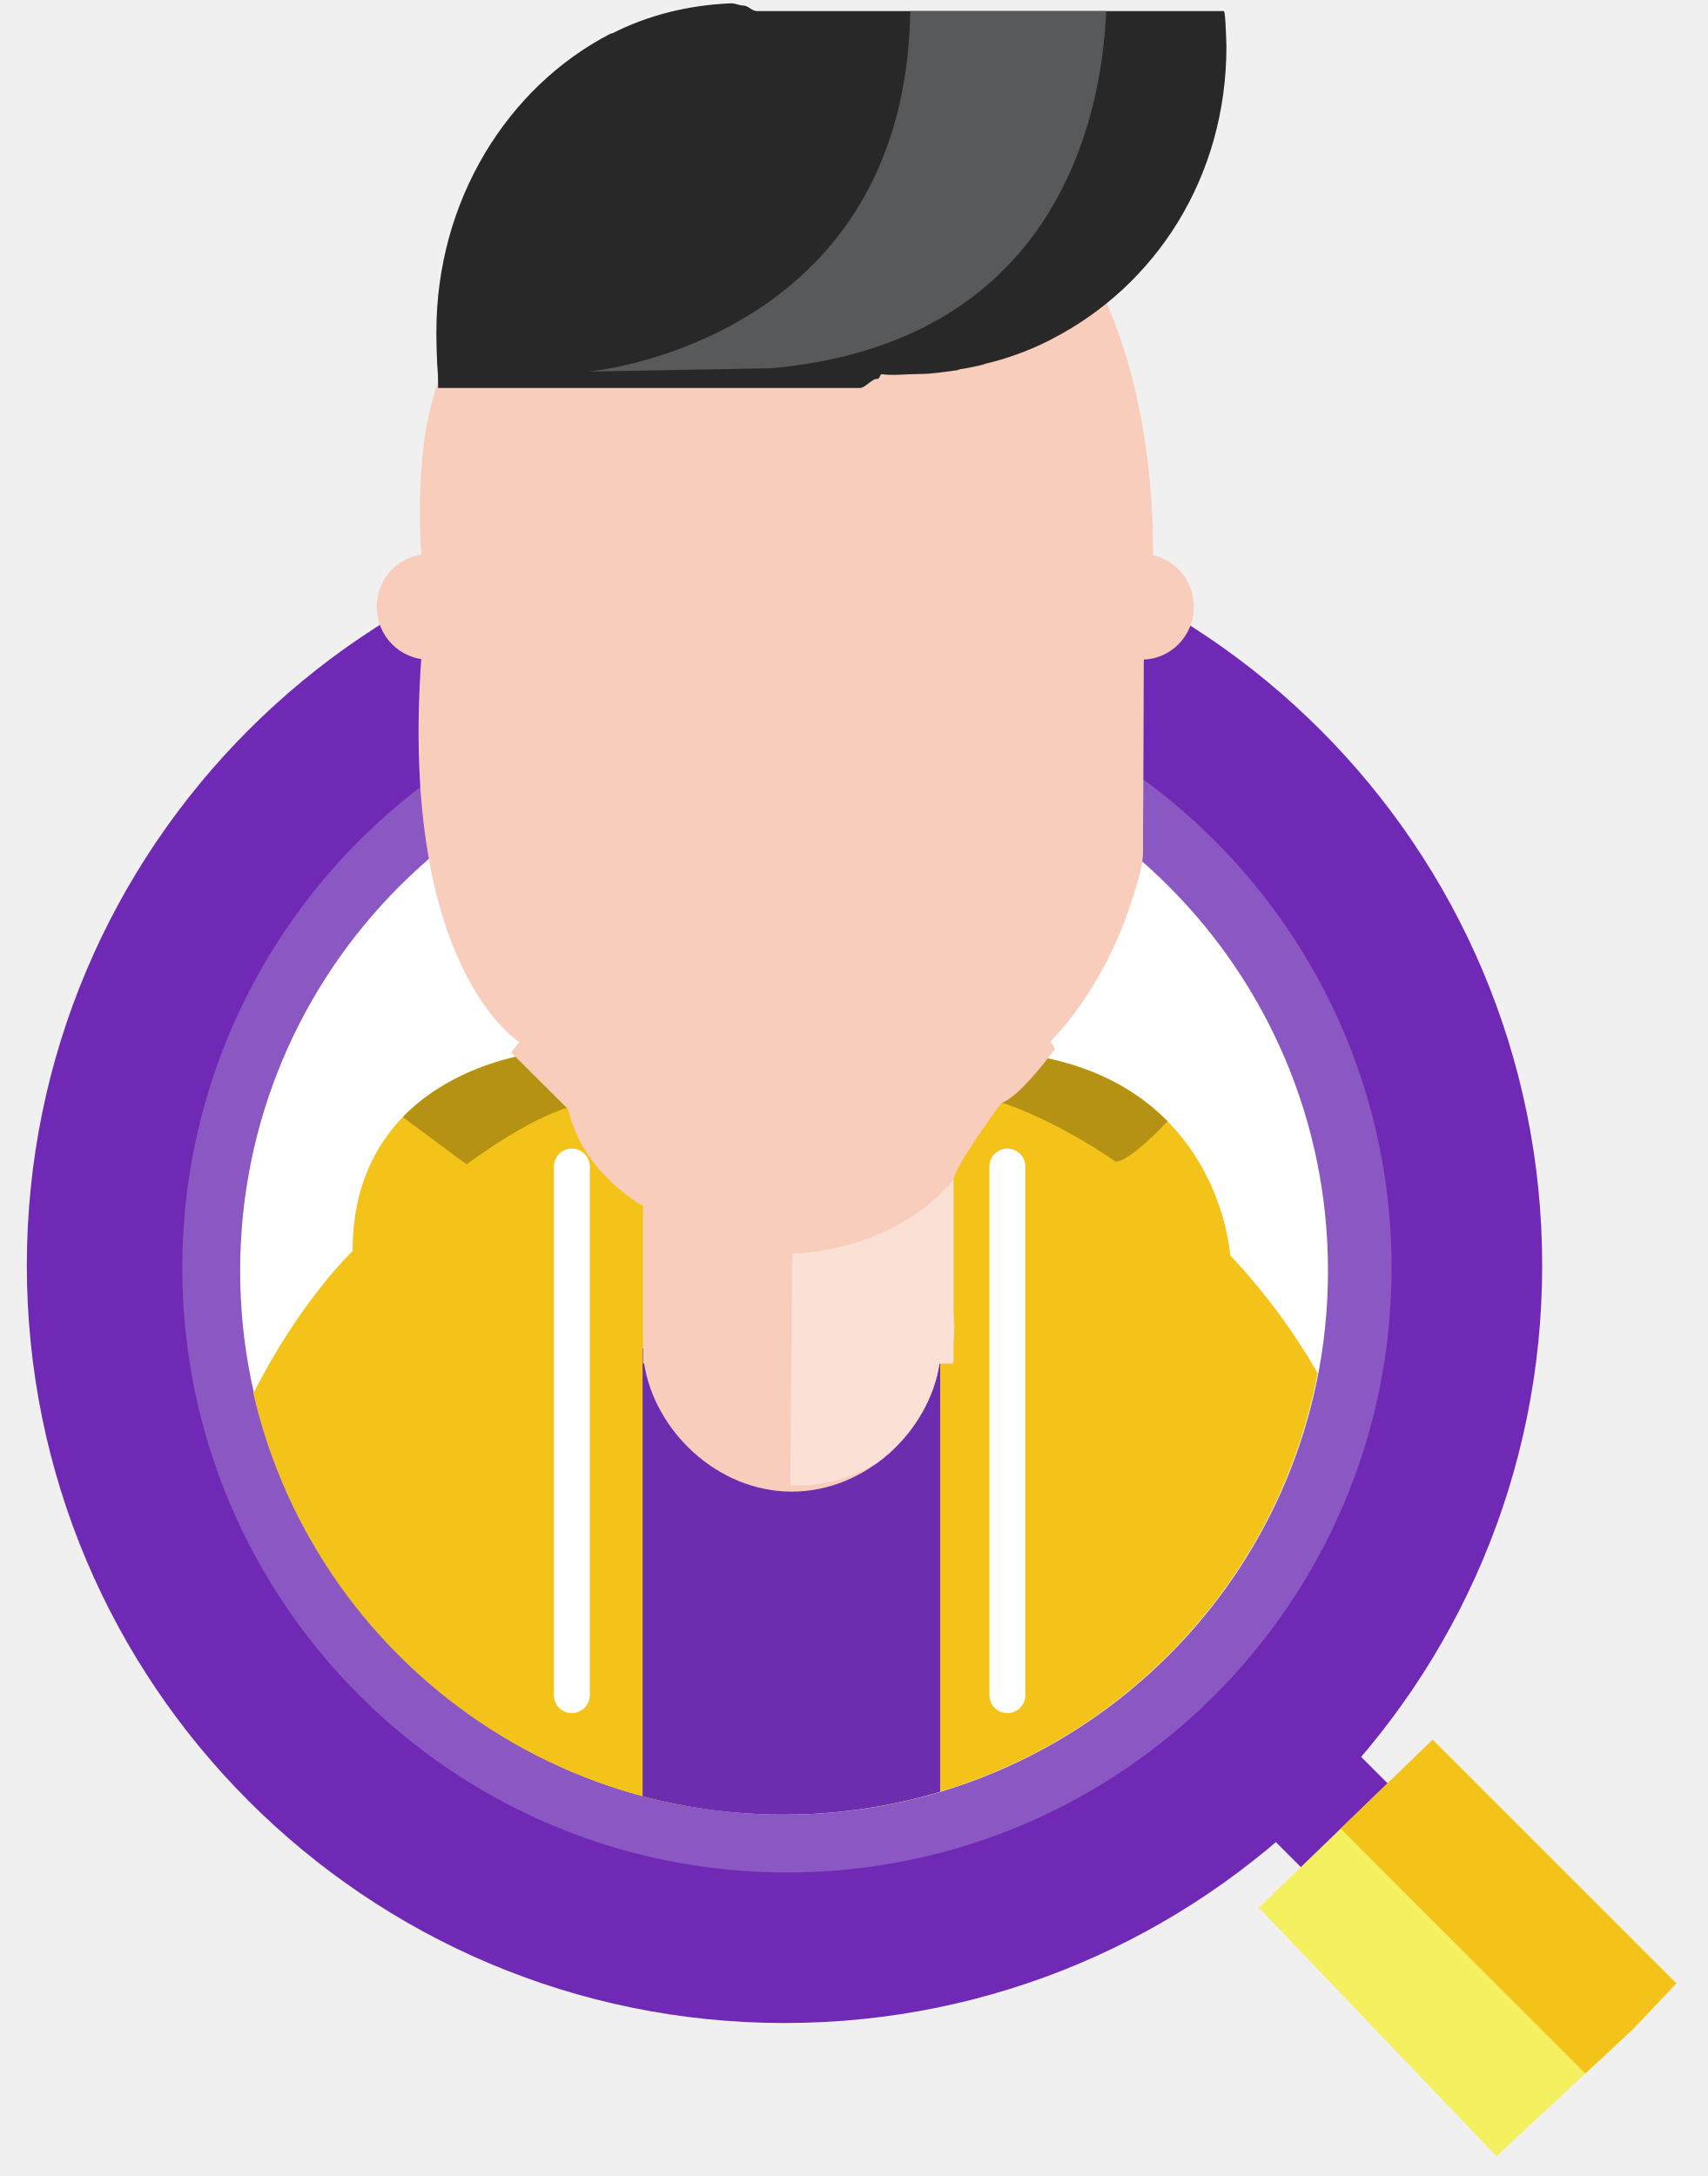
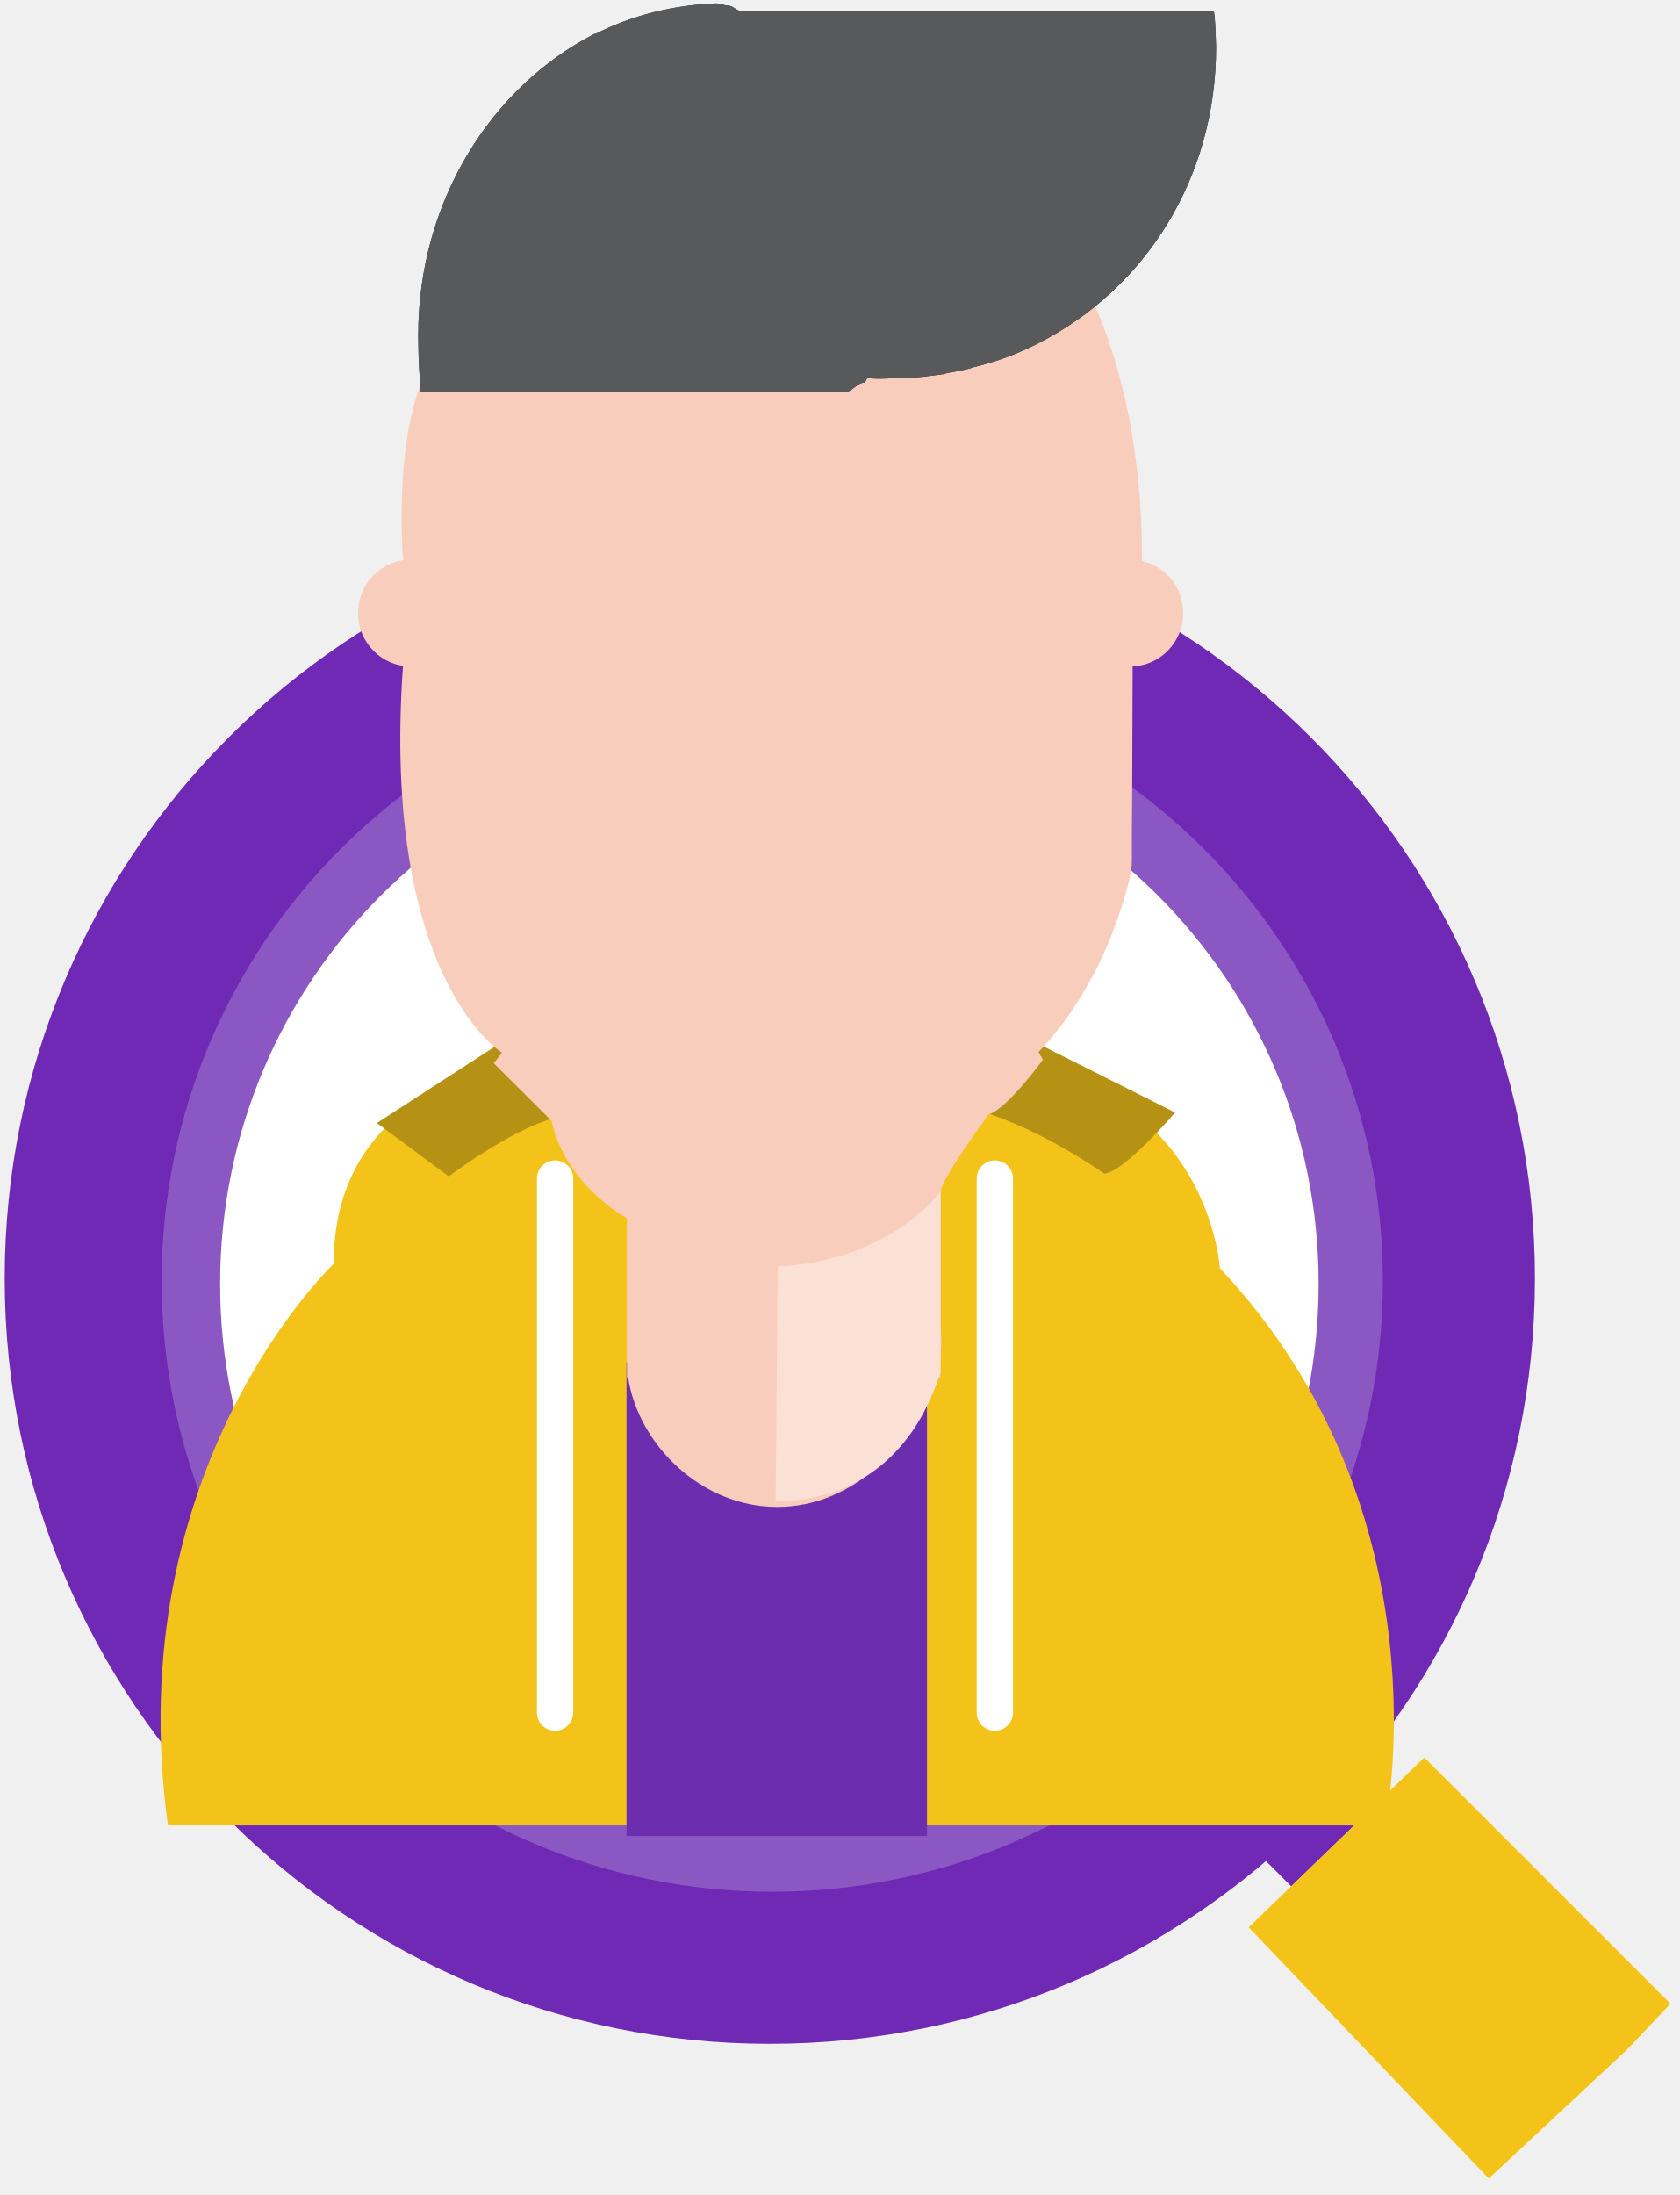
- <svg xmlns="http://www.w3.org/2000/svg" xmlns:xlink="http://www.w3.org/1999/xlink" version="1.1" id="Layer_1" x="0px" y="0px" viewBox="0 0 77 98.15" style="enable-background:new 0 0 77 98.15;" xml:space="preserve">
-   <style type="text/css">
- 	.st0{fill:#6F29B5;}
- 	.st1{fill:#8A57C3;}
- 	.st2{fill:#FFFFFF;}
- 	.st3{fill:#F5F05F;}
- 	.st4{clip-path:url(#SVGID_2_);fill:#F4C31A;}
- 	.st5{clip-path:url(#SVGID_4_);}
- 	.st6{opacity:0.22;fill:#1EB6F9;}
- 	.st7{fill:#F4C31A;}
- 	.st8{clip-path:url(#SVGID_6_);}
- 	.st9{fill:#B59214;}
- 	.st10{fill:#6C2DAE;}
- 	.st11{fill:#F9CDBB;}
- 	.st12{clip-path:url(#SVGID_8_);fill:#FAE0D5;}
- 	.st13{fill:#282828;}
- 	.st14{clip-path:url(#SVGID_10_);fill:#58595B;}
- </style>
-   <g>
-     <circle class="st0" cx="35.38" cy="57.08" r="34.17" />
-     <circle class="st1" cx="35.49" cy="57.19" r="27.27" />
-     <circle class="st2" cx="35.36" cy="57.32" r="24.53" />
-     <polygon class="st0" points="61.15,79.01 62.81,80.67 58.96,84.51 57.17,82.72  " />
-     <polygon class="st3" points="56.77,86.05 64.61,78.47 75.6,89.46 73.67,91.5 67.49,97.26  " />
-     <g>
-       <defs>
-         <polygon id="SVGID_1_" points="64.47,78.09 60.32,82.34 71.5,93.53 73.83,91.76 76.27,88.97    " />
-       </defs>
-       <clipPath id="SVGID_2_">
-         <use xlink:href="#SVGID_1_" style="overflow:visible;" />
-       </clipPath>
-       <polygon class="st4" points="56.77,86.05 64.61,78.47 75.6,89.46 73.67,91.5 67.49,97.26   " />
-     </g>
-   </g>
-   <g>
-     <defs>
-       <path id="SVGID_3_" d="M60.67,18.96c0-18.15-11.34-32.86-25.33-32.86c-13.99,0-25.33,14.71-25.33,32.86    c0,8.63,2.56,16.47,6.75,22.33c-3.71,4.3-5.96,9.9-5.96,16.03c0,13.55,10.98,24.53,24.53,24.53c13.55,0,24.53-10.98,24.53-24.53    c0-6.13-2.25-11.73-5.96-16.03C58.1,35.43,60.67,27.58,60.67,18.96z" />
-     </defs>
-     <clipPath id="SVGID_4_">
-       <use xlink:href="#SVGID_3_" style="overflow:visible;" />
-     </clipPath>
-     <g class="st5">
-       <path class="st6" d="M47.31-4.5H47.3C47.3-4.5,47.3-4.5,47.31-4.5z" />
-       <path class="st7" d="M8.5,81.5h54.36c0,0,2.95-13.89-7.38-24.88c0,0-0.48-8.12-9.74-9.12H24.19c0,0-8.29,0.82-8.29,8.93    C15.9,56.43,6.29,65.5,8.5,81.5z" />
-       <g>
-         <defs>
-           <path id="SVGID_5_" d="M8.5,81.5h54.36c0,0,2.95-13.89-7.38-24.88c0,0-0.48-8.12-9.74-9.12H24.19c0,0-8.29,0.82-8.29,8.93      C15.9,56.43,6.29,65.5,8.5,81.5z" />
-         </defs>
-         <clipPath id="SVGID_6_">
-           <use xlink:href="#SVGID_5_" style="overflow:visible;" />
-         </clipPath>
-         <g class="st8">
-           <path class="st9" d="M46.55,46.19l-3.21,3.13c3.06,0.3,6.98,3.08,6.98,3.08c0.89-0.07,3.16-2.73,3.16-2.73L46.55,46.19z" />
-           <path class="st9" d="M17.83,50.14l3.21,2.38c0,0,3.32-2.51,5.3-2.72l-2.24-3.72L17.83,50.14z" />
+ <svg xmlns="http://www.w3.org/2000/svg" width="75px" height="98px" viewBox="0 0 75 98" version="1.1">
+   <defs />
+   <g id="Page-1" stroke="none" stroke-width="1" fill="none" fill-rule="evenodd">
+     <g id="Owner_name1" transform="translate(0, -5)" fill-rule="nonzero">
+       <g id="Group" transform="translate(0, 27)">
+         <circle id="Oval" fill="#6F29B5" cx="34.38" cy="35.08" r="34.17" />
+         <circle id="Oval" fill="#8A57C3" cx="34.49" cy="35.19" r="27.27" />
+         <circle id="Oval" fill="#FFFFFF" cx="34.36" cy="35.32" r="24.53" />
+         <polygon id="Shape" fill="#6F29B5" points="60.15 57.01 61.81 58.67 57.96 62.51 56.17 60.72" />
+         <polygon id="Shape" fill="#F5F05F" points="55.77 64.05 63.61 56.47 74.6 67.46 72.67 69.5 66.49 75.26" />
+         <polygon id="Shape" fill="#F4C31A" points="55.77 64.05 63.61 56.47 74.6 67.46 72.67 69.5 66.49 75.26" />
+       </g>
+       <g id="Group" transform="translate(7, 0)">
+         <path d="M0.5,86.5 L54.86,86.5 C54.86,86.5 57.81,72.61 47.48,61.62 C47.48,61.62 47,53.5 37.74,52.5 L16.19,52.5 C16.19,52.5 7.9,53.32 7.9,61.43 C7.9,61.43 -1.71,70.5 0.5,86.5 Z" id="Shape" fill="#F4C31A" />
+         <g transform="translate(9, 51)" id="Shape" fill="#B59214">
+           <path d="M29.55,0.19 L26.34,3.32 C29.4,3.62 33.32,6.4 33.32,6.4 C34.21,6.33 36.48,3.67 36.48,3.67 L29.55,0.19 Z" />
+           <path d="M0.83,4.14 L4.04,6.52 C4.04,6.52 7.36,4.01 9.34,3.8 L7.1,0.08 L0.83,4.14 Z" />
        </g>
-       </g>
-       <rect x="28.98" y="60.83" class="st10" width="13.42" height="21.14" />
-       <ellipse class="st11" cx="51.5" cy="27.37" rx="2.34" ry="2.38" />
-       <ellipse class="st11" cx="19.33" cy="27.37" rx="2.34" ry="2.38" />
-       <path class="st11" d="M48.76,11.5c0,0-26.22,1.62-28.26,4.34S19,24.97,19,24.97v4.72C18,43.7,23.42,47,23.42,47l-0.37,0.47    l2.58,2.57c0.64,2.9,3.37,4.35,3.37,4.35v7.11h0.05c0.46,3,3.27,5.78,6.66,5.78c3.39,0,6.2-2.78,6.66-5.78H43v-0.88    c0-0.25,0.04-0.49,0.04-0.75c0-0.25-0.04-0.5-0.04-0.75v-5.88c0-0.58,2.16-3.49,2.16-3.49c0.83-0.25,2.42-2.44,2.42-2.44    l-0.2-0.34c1-1.03,1.79-2.21,2.46-3.47c0.52-0.98,0.93-2.02,1.27-3.08c0.2-0.66,0.45-1.37,0.44-2.07c0-0.19,0-0.38,0-0.56    c0-0.62,0-1.25,0.01-1.87c0-0.84,0.01-1.68,0.01-2.53c0-0.92,0.01-1.85,0.01-2.77c0-0.87,0.01-1.73,0.01-2.6    c0-0.68,0.2-1.35,0.21-2.03c0-0.35,0.2-0.69,0.2-1.04c0-0.02,0-0.04,0-0.06C52,15.98,48.76,11.5,48.76,11.5z" />
-       <g>
-         <defs>
-           <path id="SVGID_7_" d="M48.76,11.5c0,0-26.22,1.62-28.26,4.34S19,24.97,19,24.97v4.72C18,43.7,23.42,47,23.42,47l-0.37,0.47      l2.58,2.57c0.64,2.9,3.37,4.35,3.37,4.35v7.11h0.05c0.46,3,3.27,5.78,6.66,5.78c3.39,0,6.2-2.78,6.66-5.78H43v-0.88      c0-0.25,0.04-0.49,0.04-0.75c0-0.25-0.04-0.5-0.04-0.75v-5.88c0-0.58,2.16-3.49,2.16-3.49c0.83-0.25,2.42-2.44,2.42-2.44      l-0.2-0.34c1-1.03,1.79-2.21,2.46-3.47c0.52-0.98,0.93-2.02,1.27-3.08c0.2-0.66,0.45-1.37,0.44-2.07c0-0.19,0-0.38,0-0.56      c0-0.62,0-1.25,0.01-1.87c0-0.84,0.01-1.68,0.01-2.53c0-0.92,0.01-1.85,0.01-2.77c0-0.87,0.01-1.73,0.01-2.6      c0-0.68,0.2-1.35,0.21-2.03c0-0.35,0.2-0.69,0.2-1.04c0-0.02,0-0.04,0-0.06C52,15.98,48.76,11.5,48.76,11.5z" />
-         </defs>
-         <clipPath id="SVGID_8_">
-           <use xlink:href="#SVGID_7_" style="overflow:visible;" />
-         </clipPath>
-         <path class="st12" d="M43,53.2c0,0-2.21,3.09-7.27,3.35l-0.09,10.44c0,0,5.37,0.56,7.37-5.74V53.2z" />
-       </g>
-       <path class="st2" d="M45.43,77.27L45.43,77.27c-0.45,0-0.81-0.36-0.81-0.81V52.62c0-0.45,0.36-0.81,0.81-0.81l0,0    c0.45,0,0.81,0.36,0.81,0.81v23.84C46.24,76.91,45.88,77.27,45.43,77.27z" />
-       <path class="st2" d="M25.79,77.27L25.79,77.27c-0.45,0-0.81-0.36-0.81-0.81V52.62c0-0.45,0.36-0.81,0.81-0.81l0,0    c0.45,0,0.81,0.36,0.81,0.81v23.84C26.6,76.91,26.23,77.27,25.79,77.27z" />
-       <path class="st13" d="M55.19,0.5H34.12c-0.19,0-0.4-0.25-0.59-0.25c-0.19,0-0.38-0.11-0.57-0.1c-1.91,0.08-3.73,0.53-5.36,1.36    c-0.02,0.01-0.03-0.01-0.05,0c-4.66,2.4-7.87,7.53-7.87,13.45c0,0.49,0.02,1.43,0.07,1.94c0,0.04,0.01,0.6,0.01,0.6h19.01    c0.27,0,0.55-0.44,0.82-0.41c0.06,0.01,0.11-0.22,0.17-0.21c0.55,0.07,1.12-0.01,1.7-0.01s1.14-0.1,1.7-0.17    c0.06-0.01,0.11-0.05,0.17-0.05c0.28-0.04,0.55-0.1,0.82-0.16c0.09-0.02,0.18-0.04,0.26-0.07c0,0,0.01-0.01,0.01-0.01    c1.04-0.24,2.03-0.61,2.97-1.09c0.02-0.01,0.05-0.03,0.07-0.04c4.65-2.4,7.85-7.27,7.85-13.19C55.29,1.48,55.26,0.5,55.19,0.5z" />
-       <g>
-         <defs>
-           <path id="SVGID_9_" d="M49.86-1.72c0,0,1.73,16.81-15.08,18.33l-8.24,0.15c0,0,17.49-1.54,14.07-21.56L49.86-1.72z" />
-         </defs>
-         <clipPath id="SVGID_10_">
-           <use xlink:href="#SVGID_9_" style="overflow:visible;" />
-         </clipPath>
-         <path class="st14" d="M55.19,0.5H34.12c-0.19,0-0.4-0.25-0.59-0.25c-0.19,0-0.38-0.11-0.57-0.1c-1.91,0.08-3.73,0.53-5.36,1.36     c-0.02,0.01-0.03-0.01-0.05,0c-4.66,2.4-7.87,7.53-7.87,13.45c0,0.49,0.02,1.43,0.07,1.94c0,0.04,0.01,0.6,0.01,0.6h19.01     c0.27,0,0.55-0.44,0.82-0.41c0.06,0.01,0.11-0.22,0.17-0.21c0.55,0.07,1.12-0.01,1.7-0.01s1.14-0.1,1.7-0.17     c0.06-0.01,0.11-0.05,0.17-0.05c0.28-0.04,0.55-0.1,0.82-0.16c0.09-0.02,0.18-0.04,0.26-0.07c0,0,0.01-0.01,0.01-0.01     c1.04-0.24,2.03-0.61,2.97-1.09c0.02-0.01,0.05-0.03,0.07-0.04c4.65-2.4,7.85-7.27,7.85-13.19C55.29,1.48,55.26,0.5,55.19,0.5z" />
+         <rect id="Rectangle-path" fill="#6C2DAE" x="20.98" y="65.83" width="13.42" height="21.14" />
+         <ellipse id="Oval" fill="#F9CDBB" cx="43.5" cy="32.37" rx="2.34" ry="2.38" />
+         <ellipse id="Oval" fill="#F9CDBB" cx="11.33" cy="32.37" rx="2.34" ry="2.38" />
+         <path d="M40.76,16.5 C40.76,16.5 14.54,18.12 12.5,20.84 C10.46,23.56 11,29.97 11,29.97 L11,34.69 C10,48.7 15.42,52 15.42,52 L15.05,52.47 L17.63,55.04 C18.27,57.94 21,59.39 21,59.39 L21,66.5 L21.05,66.5 C21.51,69.5 24.32,72.28 27.71,72.28 C31.1,72.28 33.91,69.5 34.37,66.5 L35,66.5 L35,65.62 C35,65.37 35.04,65.13 35.04,64.87 C35.04,64.62 35,64.37 35,64.12 L35,58.24 C35,57.66 37.16,54.75 37.16,54.75 C37.99,54.5 39.58,52.31 39.58,52.31 L39.38,51.97 C40.38,50.94 41.17,49.76 41.84,48.5 C42.36,47.52 42.77,46.48 43.11,45.42 C43.31,44.76 43.56,44.05 43.55,43.35 C43.55,43.16 43.55,42.97 43.55,42.79 C43.55,42.17 43.55,41.54 43.56,40.92 C43.56,40.08 43.57,39.24 43.57,38.39 C43.57,37.47 43.58,36.54 43.58,35.62 C43.58,34.75 43.59,33.89 43.59,33.02 C43.59,32.34 43.79,31.67 43.8,30.99 C43.8,30.64 44,30.3 44,29.95 C44,29.93 44,29.91 44,29.89 C44,20.98 40.76,16.5 40.76,16.5 Z" id="Shape" fill="#F9CDBB" />
+         <path d="M35,58.2 C35,58.2 32.79,61.29 27.73,61.55 L27.64,71.99 C27.64,71.99 33.01,72.55 35.01,66.25 L35.01,58.2 L35,58.2 Z" id="Shape" fill="#FAE0D5" />
+         <path d="M37.43,82.27 L37.43,82.27 C36.98,82.27 36.62,81.91 36.62,81.46 L36.62,57.62 C36.62,57.17 36.98,56.81 37.43,56.81 L37.43,56.81 C37.88,56.81 38.24,57.17 38.24,57.62 L38.24,81.46 C38.24,81.91 37.88,82.27 37.43,82.27 Z" id="Shape" fill="#FFFFFF" />
+         <path d="M17.79,82.27 L17.79,82.27 C17.34,82.27 16.98,81.91 16.98,81.46 L16.98,57.62 C16.98,57.17 17.34,56.81 17.79,56.81 L17.79,56.81 C18.24,56.81 18.6,57.17 18.6,57.62 L18.6,81.46 C18.6,81.91 18.23,82.27 17.79,82.27 Z" id="Shape" fill="#FFFFFF" />
+         <path d="M47.19,5.5 L26.12,5.5 C25.93,5.5 25.72,5.25 25.53,5.25 C25.34,5.25 25.15,5.14 24.96,5.15 C23.05,5.23 21.23,5.68 19.6,6.51 C19.58,6.52 19.57,6.5 19.55,6.51 C14.89,8.91 11.68,14.04 11.68,19.96 C11.68,20.45 11.7,21.39 11.75,21.9 C11.75,21.94 11.76,22.5 11.76,22.5 L30.77,22.5 C31.04,22.5 31.32,22.06 31.59,22.09 C31.65,22.1 31.7,21.87 31.76,21.88 C32.31,21.95 32.88,21.87 33.46,21.87 C34.04,21.87 34.6,21.77 35.16,21.7 C35.22,21.69 35.27,21.65 35.33,21.65 C35.61,21.61 35.88,21.55 36.15,21.49 C36.24,21.47 36.33,21.45 36.41,21.42 C36.41,21.42 36.42,21.41 36.42,21.41 C37.46,21.17 38.45,20.8 39.39,20.32 C39.41,20.31 39.44,20.29 39.46,20.28 C44.11,17.88 47.31,13.01 47.31,7.09 C47.29,6.48 47.26,5.5 47.19,5.5 Z" id="Shape" fill="#282828" />
+         <path d="M47.19,5.5 L26.12,5.5 C25.93,5.5 25.72,5.25 25.53,5.25 C25.34,5.25 25.15,5.14 24.96,5.15 C23.05,5.23 21.23,5.68 19.6,6.51 C19.58,6.52 19.57,6.5 19.55,6.51 C14.89,8.91 11.68,14.04 11.68,19.96 C11.68,20.45 11.7,21.39 11.75,21.9 C11.75,21.94 11.76,22.5 11.76,22.5 L30.77,22.5 C31.04,22.5 31.32,22.06 31.59,22.09 C31.65,22.1 31.7,21.87 31.76,21.88 C32.31,21.95 32.88,21.87 33.46,21.87 C34.04,21.87 34.6,21.77 35.16,21.7 C35.22,21.69 35.27,21.65 35.33,21.65 C35.61,21.61 35.88,21.55 36.15,21.49 C36.24,21.47 36.33,21.45 36.41,21.42 C36.41,21.42 36.42,21.41 36.42,21.41 C37.46,21.17 38.45,20.8 39.39,20.32 C39.41,20.31 39.44,20.29 39.46,20.28 C44.11,17.88 47.31,13.01 47.31,7.09 C47.29,6.48 47.26,5.5 47.19,5.5 Z" id="Shape" fill="#58595B" />
      </g>
    </g>
  </g>
</svg>
